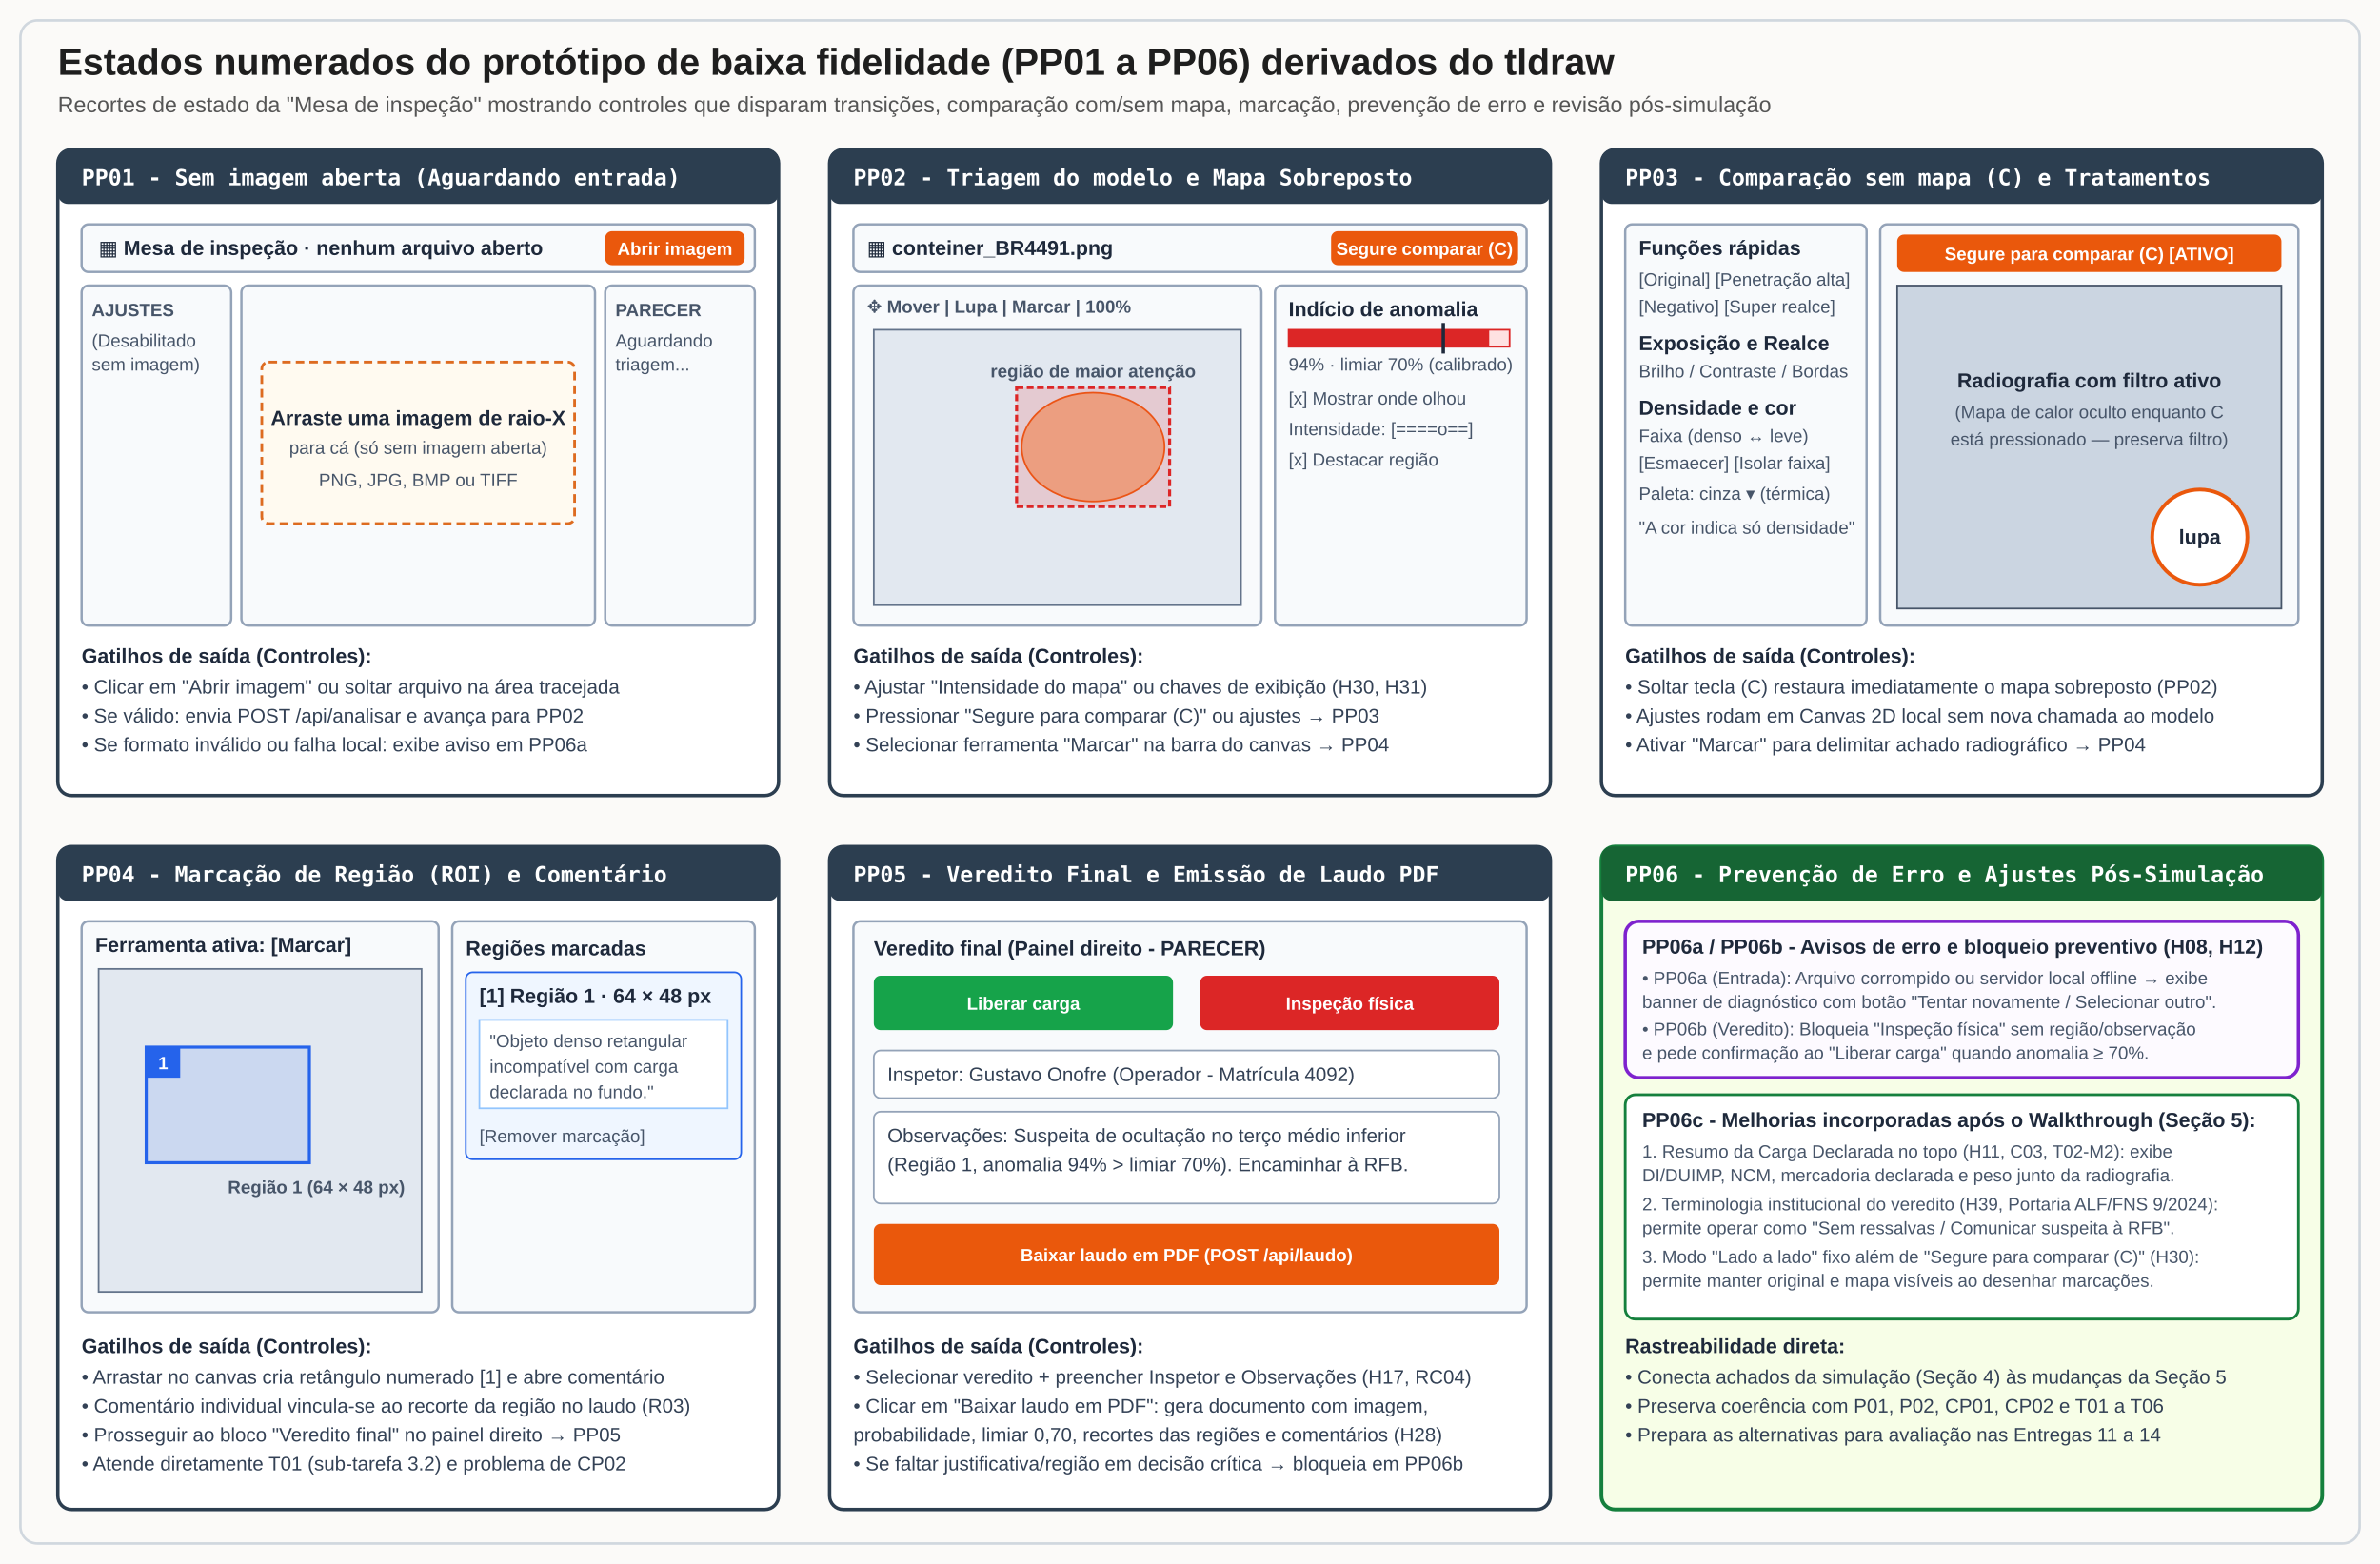
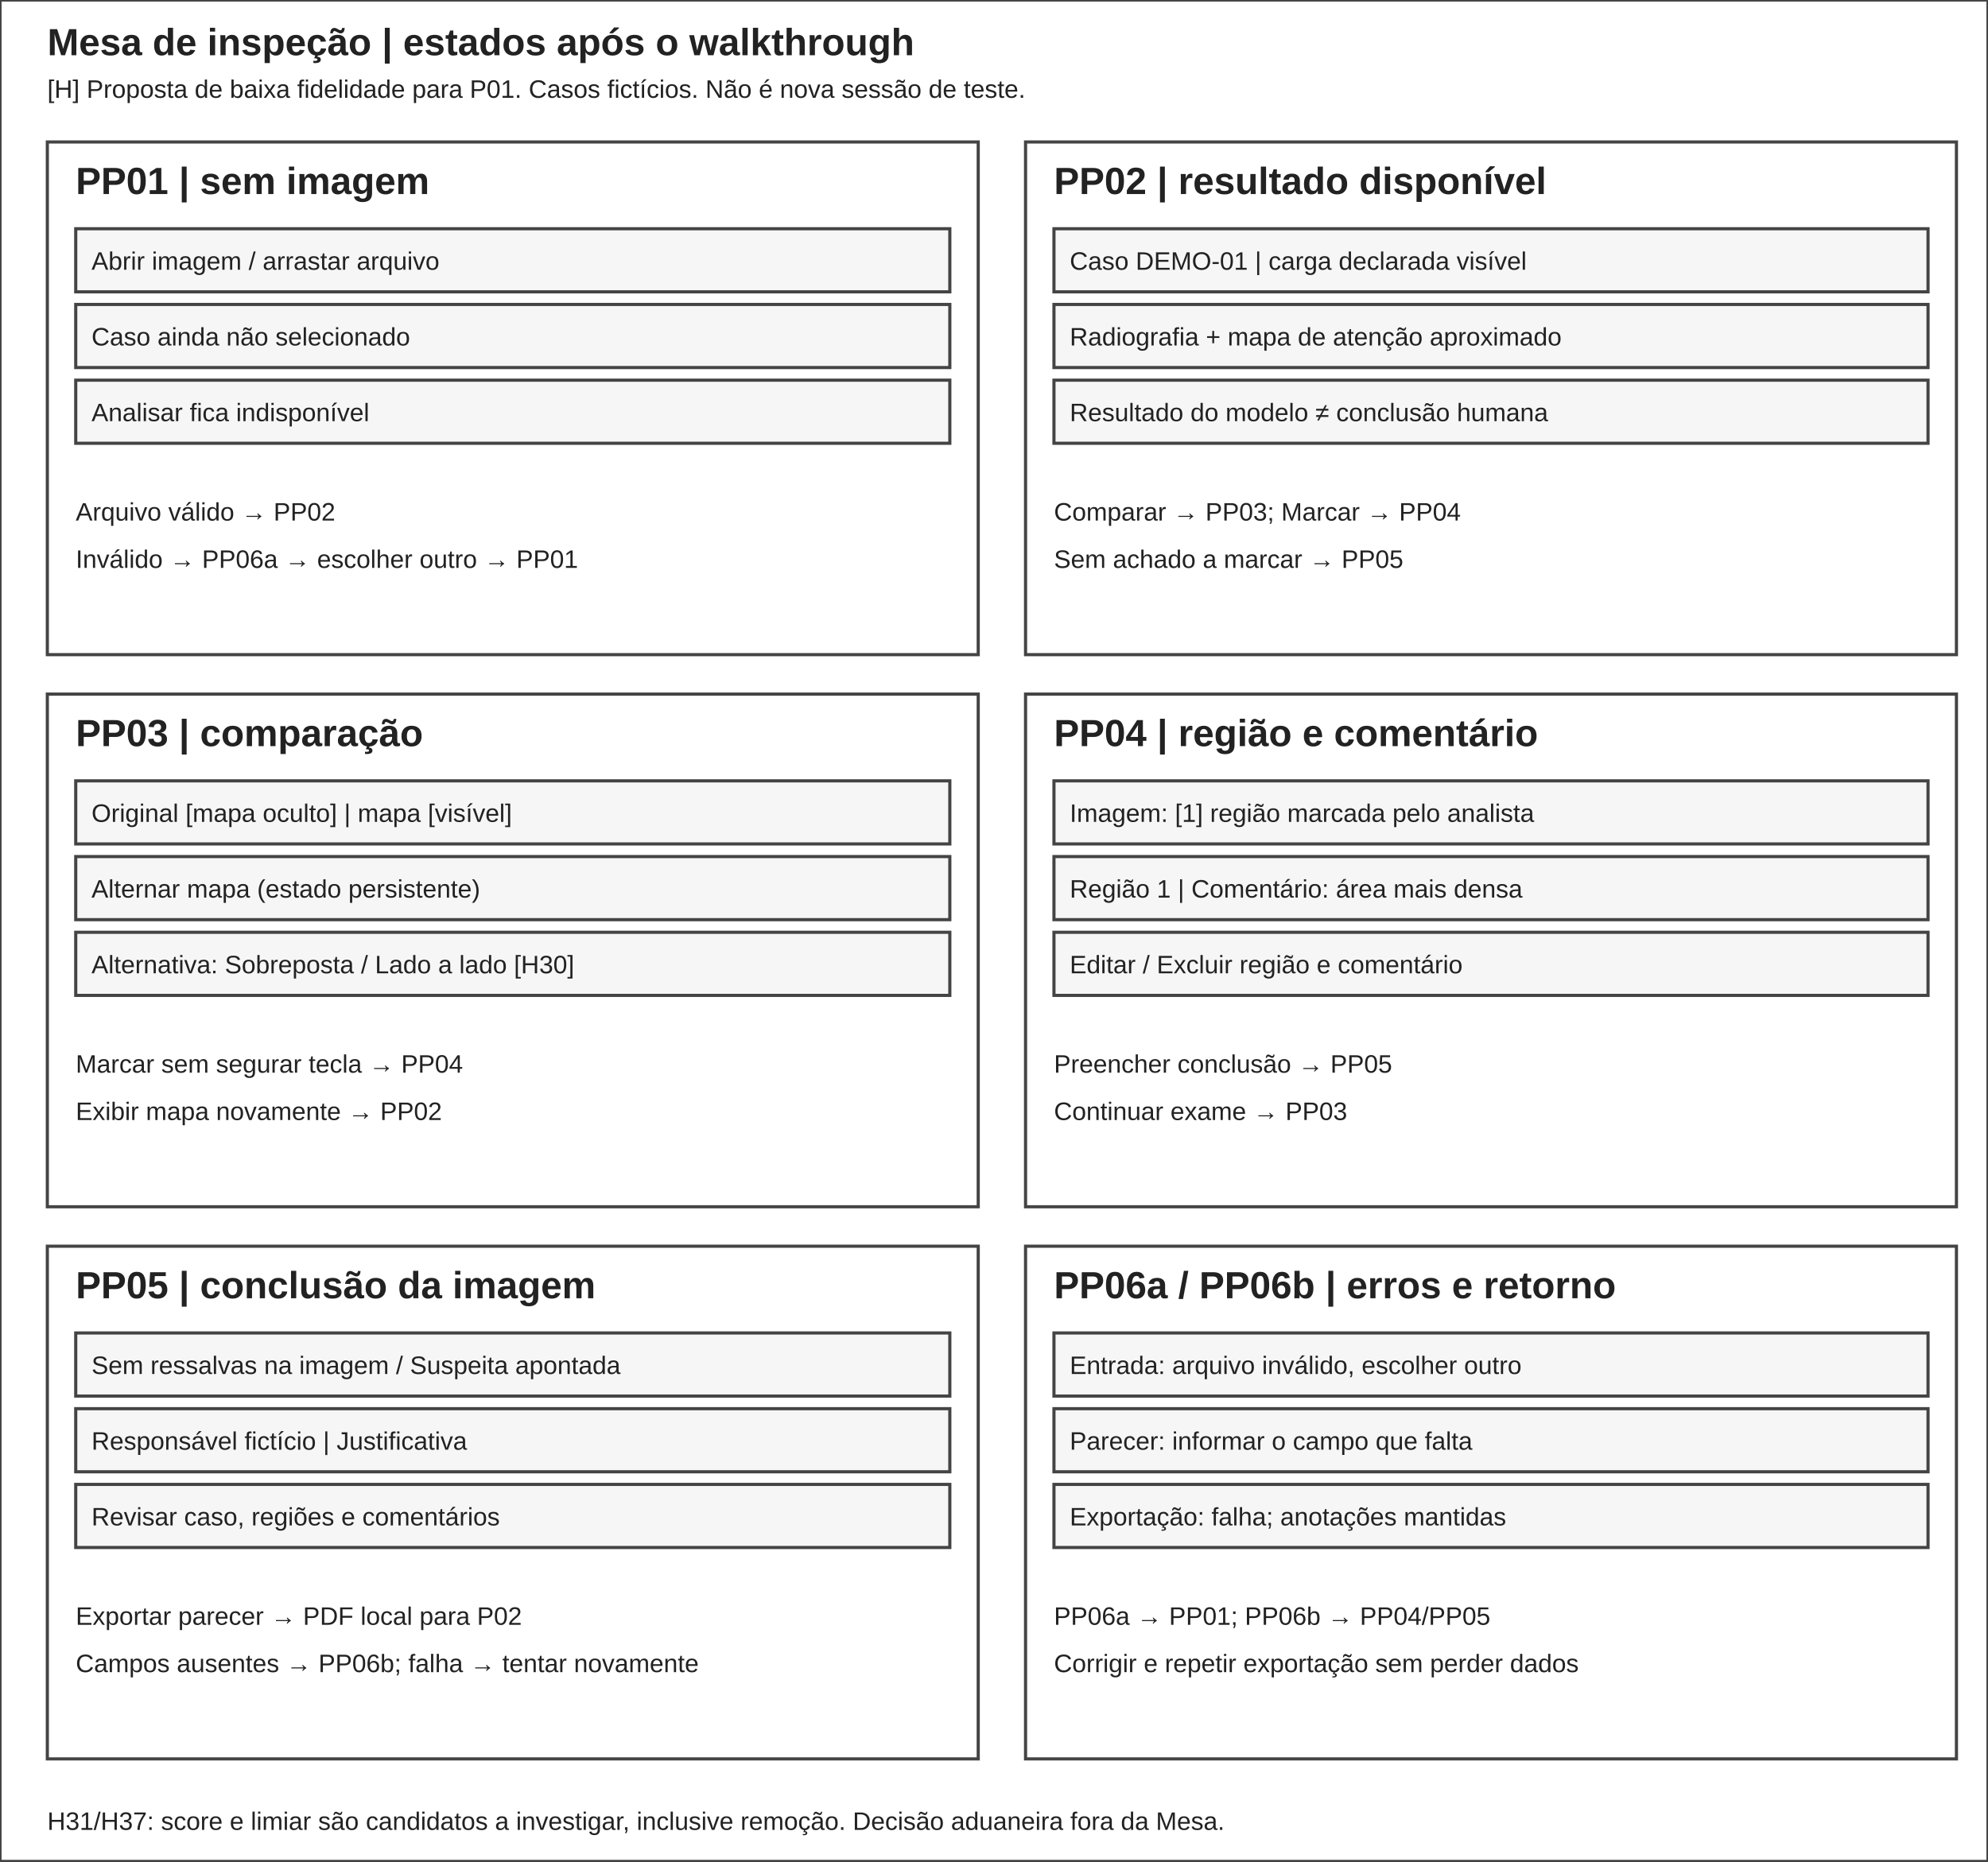
- <svg xmlns="http://www.w3.org/2000/svg" width="1400" height="920" viewBox="0 0 1400 920">
-   <defs>
-     <style>
-       .bg { fill: #fbfaf8; }
-       .header-title { font-family: 'Segoe UI', Arial, sans-serif; font-size: 22px; font-weight: 700; fill: #1e1e1e; }
-       .header-sub { font-family: 'Segoe UI', Arial, sans-serif; font-size: 13px; fill: #555555; }
-       .card { fill: #ffffff; stroke: #2c3e50; stroke-width: 2; rx: 8; }
-       .card-err { fill: #fdfaff; stroke: #7e22ce; stroke-width: 2; rx: 8; }
-       .card-rev { fill: #f7fee7; stroke: #15803d; stroke-width: 2.2; rx: 8; }
-       .card-head { fill: #2c3e50; rx: 6; }
-       .card-head-err { fill: #6b21a8; rx: 6; }
-       .card-head-rev { fill: #166534; rx: 6; }
-       .card-title { font-family: 'Consolas', monospace; font-size: 13px; font-weight: 700; fill: #ffffff; }
-       .lbl { font-family: 'Segoe UI', Arial, sans-serif; font-size: 12px; font-weight: 700; fill: #1e293b; }
-       .txt { font-family: 'Segoe UI', Arial, sans-serif; font-size: 11.5px; fill: #334155; }
-       .txt-sm { font-family: 'Segoe UI', Arial, sans-serif; font-size: 10.5px; fill: #475569; }
-       .wire-box { fill: #f8fafc; stroke: #94a3b8; stroke-width: 1.4; rx: 4; }
-       .wire-dash { fill: #fffaf0; stroke: #dd6b20; stroke-width: 1.6; stroke-dasharray: 5,3; rx: 4; }
-       .wire-roi-ai { fill: rgba(239,68,68,0.18); stroke: #dc2626; stroke-width: 1.8; stroke-dasharray: 4,2; }
-       .wire-roi-user { fill: rgba(37,99,235,0.12); stroke: #2563eb; stroke-width: 1.8; }
-       .btn-orange { fill: #ea580c; rx: 4; }
-       .btn-green { fill: #16a34a; rx: 4; }
-       .btn-red { fill: #dc2626; rx: 4; }
-       .btn-txt { font-family: 'Segoe UI', Arial, sans-serif; font-size: 10.5px; font-weight: 700; fill: #ffffff; text-anchor: middle; }
-     </style>
-   </defs>
-   <rect width="1400" height="920" class="bg" />
-   <rect x="12" y="12" width="1376" height="896" fill="none" stroke="#d0d7de" stroke-width="1.5" rx="10" />
-   <text x="34" y="44" class="header-title">Estados numerados do protótipo de baixa fidelidade (PP01 a PP06) derivados do tldraw</text>
-   <text x="34" y="66" class="header-sub">Recortes de estado da "Mesa de inspeção" mostrando controles que disparam transições, comparação com/sem mapa, marcação, prevenção de erro e revisão pós-simulação</text>
-   <g transform="translate(34, 88)">
-     <rect width="424" height="380" class="card" />
-     <rect x="0" y="0" width="424" height="32" class="card-head" />
-     <text x="14" y="21" class="card-title">PP01 - Sem imagem aberta (Aguardando entrada)</text>
-     <rect x="14" y="44" width="396" height="28" class="wire-box" />
-     <text x="24" y="62" class="lbl">▦ Mesa de inspeção · nenhum arquivo aberto</text>
-     <rect x="322" y="48" width="82" height="20" class="btn-orange" />
-     <text x="363" y="62" class="btn-txt">Abrir imagem</text>
-     <rect x="14" y="80" width="88" height="200" class="wire-box" />
-     <text x="20" y="98" class="txt-sm" font-weight="700">AJUSTES</text>
-     <text x="20" y="116" class="txt-sm" fill="#94a3b8">(Desabilitado</text>
-     <text x="20" y="130" class="txt-sm" fill="#94a3b8">sem imagem)</text>
-     <rect x="108" y="80" width="208" height="200" class="wire-box" />
-     <rect x="120" y="125" width="184" height="95" class="wire-dash" />
-     <text x="212" y="162" class="lbl" text-anchor="middle" fill="#c05621">Arraste uma imagem de raio-X</text>
-     <text x="212" y="179" class="txt-sm" text-anchor="middle" fill="#c05621">para cá (só sem imagem aberta)</text>
-     <text x="212" y="198" class="txt-sm" text-anchor="middle">PNG, JPG, BMP ou TIFF</text>
-     <rect x="322" y="80" width="88" height="200" class="wire-box" />
-     <text x="328" y="98" class="txt-sm" font-weight="700">PARECER</text>
-     <text x="328" y="116" class="txt-sm" fill="#94a3b8">Aguardando</text>
-     <text x="328" y="130" class="txt-sm" fill="#94a3b8">triagem...</text>
-     <text x="14" y="302" class="lbl">Gatilhos de saída (Controles):</text>
-     <text x="14" y="320" class="txt">• Clicar em "Abrir imagem" ou soltar arquivo na área tracejada</text>
-     <text x="14" y="337" class="txt">• Se válido: envia POST /api/analisar e avança para PP02</text>
-     <text x="14" y="354" class="txt">• Se formato inválido ou falha local: exibe aviso em PP06a</text>
-   </g>
-   <g transform="translate(488, 88)">
-     <rect width="424" height="380" class="card" />
-     <rect x="0" y="0" width="424" height="32" class="card-head" />
-     <text x="14" y="21" class="card-title">PP02 - Triagem do modelo e Mapa Sobreposto</text>
-     <rect x="14" y="44" width="396" height="28" class="wire-box" />
-     <text x="22" y="62" class="lbl">▦ conteiner_BR4491.png</text>
-     <rect x="295" y="48" width="110" height="20" class="btn-orange" />
-     <text x="350" y="62" class="btn-txt">Segure comparar (C)</text>
-     <rect x="14" y="80" width="240" height="200" class="wire-box" />
-     <text x="22" y="96" class="txt-sm" font-weight="700">✥ Mover | Lupa | Marcar | 100%</text>
-     <rect x="26" y="106" width="216" height="162" fill="#e2e8f0" stroke="#64748b" />
-     <ellipse cx="155" cy="175" rx="42" ry="32" fill="rgba(249,115,22,0.45)" stroke="#ea580c" />
-     <rect x="110" y="140" width="90" height="70" class="wire-roi-ai" />
-     <text x="155" y="134" class="txt-sm" text-anchor="middle" fill="#c2410c" font-weight="700">região de maior atenção</text>
-     <rect x="262" y="80" width="148" height="200" class="wire-box" />
-     <text x="270" y="98" class="lbl" fill="#dc2626">Indício de anomalia</text>
-     <rect x="270" y="106" width="130" height="10" fill="#fee2e2" stroke="#dc2626" />
-     <rect x="270" y="106" width="118" height="10" fill="#dc2626" />
-     <line x1="361" y1="102" x2="361" y2="120" stroke="#1e293b" stroke-width="2" />
-     <text x="270" y="130" class="txt-sm">94% · limiar 70% (calibrado)</text>
-     <text x="270" y="150" class="txt-sm">[x] Mostrar onde olhou</text>
-     <text x="270" y="168" class="txt-sm">Intensidade: [====o==]</text>
-     <text x="270" y="186" class="txt-sm">[x] Destacar região</text>
-     <text x="14" y="302" class="lbl">Gatilhos de saída (Controles):</text>
-     <text x="14" y="320" class="txt">• Ajustar "Intensidade do mapa" ou chaves de exibição (H30, H31)</text>
-     <text x="14" y="337" class="txt">• Pressionar "Segure para comparar (C)" ou ajustes → PP03</text>
-     <text x="14" y="354" class="txt">• Selecionar ferramenta "Marcar" na barra do canvas → PP04</text>
-   </g>
-   <g transform="translate(942, 88)">
-     <rect width="424" height="380" class="card" />
-     <rect x="0" y="0" width="424" height="32" class="card-head" />
-     <text x="14" y="21" class="card-title">PP03 - Comparação sem mapa (C) e Tratamentos</text>
-     <rect x="14" y="44" width="142" height="236" class="wire-box" />
-     <text x="22" y="62" class="lbl" fill="#ea580c">Funções rápidas</text>
-     <text x="22" y="80" class="txt-sm">[Original] [Penetração alta]</text>
-     <text x="22" y="96" class="txt-sm">[Negativo] [Super realce]</text>
-     <text x="22" y="118" class="lbl" fill="#ea580c">Exposição e Realce</text>
-     <text x="22" y="134" class="txt-sm">Brilho / Contraste / Bordas</text>
-     <text x="22" y="156" class="lbl" fill="#ea580c">Densidade e cor</text>
-     <text x="22" y="172" class="txt-sm">Faixa (denso ↔ leve)</text>
-     <text x="22" y="188" class="txt-sm">[Esmaecer] [Isolar faixa]</text>
-     <text x="22" y="206" class="txt-sm">Paleta: cinza ▾ (térmica)</text>
-     <text x="22" y="226" class="txt-sm" fill="#64748b">"A cor indica só densidade"</text>
-     <rect x="164" y="44" width="246" height="236" class="wire-box" />
-     <rect x="174" y="50" width="226" height="22" class="btn-orange" />
-     <text x="287" y="65" class="btn-txt">Segure para comparar (C) [ATIVO]</text>
-     <rect x="174" y="80" width="226" height="190" fill="#cbd5e1" stroke="#475569" />
-     <text x="287" y="140" class="lbl" text-anchor="middle" fill="#1e293b">Radiografia com filtro ativo</text>
-     <text x="287" y="158" class="txt-sm" text-anchor="middle" fill="#334155">(Mapa de calor oculto enquanto C</text>
-     <text x="287" y="174" class="txt-sm" text-anchor="middle" fill="#334155">está pressionado — preserva filtro)</text>
-     <circle cx="352" cy="228" r="28" fill="#ffffff" stroke="#ea580c" stroke-width="2.2" />
-     <text x="352" y="232" class="lbl" text-anchor="middle" fill="#ea580c">lupa</text>
-     <text x="14" y="302" class="lbl">Gatilhos de saída (Controles):</text>
-     <text x="14" y="320" class="txt">• Soltar tecla (C) restaura imediatamente o mapa sobreposto (PP02)</text>
-     <text x="14" y="337" class="txt">• Ajustes rodam em Canvas 2D local sem nova chamada ao modelo</text>
-     <text x="14" y="354" class="txt">• Ativar "Marcar" para delimitar achado radiográfico → PP04</text>
-   </g>
-   <g transform="translate(34, 498)">
-     <rect width="424" height="390" class="card" />
-     <rect x="0" y="0" width="424" height="32" class="card-head" />
-     <text x="14" y="21" class="card-title">PP04 - Marcação de Região (ROI) e Comentário</text>
-     <rect x="14" y="44" width="210" height="230" class="wire-box" />
-     <text x="22" y="62" class="lbl" fill="#2563eb">Ferramenta ativa: [Marcar]</text>
-     <rect x="24" y="72" width="190" height="190" fill="#e2e8f0" stroke="#64748b" />
-     <rect x="52" y="118" width="96" height="68" class="wire-roi-user" />
-     <rect x="52" y="118" width="20" height="18" fill="#2563eb" />
-     <text x="62" y="131" class="btn-txt">1</text>
-     <text x="100" y="204" class="txt-sm" fill="#1d4ed8" font-weight="700">Região 1 (64 × 48 px)</text>
-     <rect x="232" y="44" width="178" height="230" class="wire-box" />
-     <text x="240" y="64" class="lbl" fill="#ea580c">Regiões marcadas</text>
-     <rect x="240" y="74" width="162" height="110" fill="#eff6ff" stroke="#2563eb" rx="4" />
-     <text x="248" y="92" class="lbl" fill="#1d4ed8">[1] Região 1 · 64 × 48 px</text>
-     <rect x="248" y="102" width="146" height="52" fill="#ffffff" stroke="#93c5fd" />
-     <text x="254" y="118" class="txt-sm">"Objeto denso retangular</text>
-     <text x="254" y="133" class="txt-sm">incompatível com carga</text>
-     <text x="254" y="148" class="txt-sm">declarada no fundo."</text>
-     <text x="248" y="174" class="txt-sm" fill="#dc2626">[Remover marcação]</text>
-     <text x="14" y="298" class="lbl">Gatilhos de saída (Controles):</text>
-     <text x="14" y="316" class="txt">• Arrastar no canvas cria retângulo numerado [1] e abre comentário</text>
-     <text x="14" y="333" class="txt">• Comentário individual vincula-se ao recorte da região no laudo (R03)</text>
-     <text x="14" y="350" class="txt">• Prosseguir ao bloco "Veredito final" no painel direito → PP05</text>
-     <text x="14" y="367" class="txt">• Atende diretamente T01 (sub-tarefa 3.2) e problema de CP02</text>
-   </g>
-   <g transform="translate(488, 498)">
-     <rect width="424" height="390" class="card" />
-     <rect x="0" y="0" width="424" height="32" class="card-head" />
-     <text x="14" y="21" class="card-title">PP05 - Veredito Final e Emissão de Laudo PDF</text>
-     <rect x="14" y="44" width="396" height="230" class="wire-box" />
-     <text x="26" y="64" class="lbl" fill="#ea580c">Veredito final (Painel direito - PARECER)</text>
-     <rect x="26" y="76" width="176" height="32" class="btn-green" />
-     <text x="114" y="96" class="btn-txt">Liberar carga</text>
-     <rect x="218" y="76" width="176" height="32" class="btn-red" />
-     <text x="306" y="96" class="btn-txt">Inspeção física</text>
-     <rect x="26" y="120" width="368" height="28" fill="#ffffff" stroke="#94a3b8" rx="4" />
-     <text x="34" y="138" class="txt">Inspetor: Gustavo Onofre (Operador - Matrícula 4092)</text>
-     <rect x="26" y="156" width="368" height="54" fill="#ffffff" stroke="#94a3b8" rx="4" />
-     <text x="34" y="174" class="txt">Observações: Suspeita de ocultação no terço médio inferior</text>
-     <text x="34" y="191" class="txt">(Região 1, anomalia 94% &gt; limiar 70%). Encaminhar à RFB.</text>
-     <rect x="26" y="222" width="368" height="36" class="btn-orange" />
-     <text x="210" y="244" class="btn-txt">Baixar laudo em PDF (POST /api/laudo)</text>
-     <text x="14" y="298" class="lbl">Gatilhos de saída (Controles):</text>
-     <text x="14" y="316" class="txt">• Selecionar veredito + preencher Inspetor e Observações (H17, RC04)</text>
-     <text x="14" y="333" class="txt">• Clicar em "Baixar laudo em PDF": gera documento com imagem,</text>
-     <text x="14" y="350" class="txt">  probabilidade, limiar 0,70, recortes das regiões e comentários (H28)</text>
-     <text x="14" y="367" class="txt">• Se faltar justificativa/região em decisão crítica → bloqueia em PP06b</text>
-   </g>
-   <g transform="translate(942, 498)">
-     <rect width="424" height="390" class="card-rev" />
-     <rect x="0" y="0" width="424" height="32" class="card-head-rev" />
-     <text x="14" y="21" class="card-title">PP06 - Prevenção de Erro e Ajustes Pós-Simulação</text>
-     <rect x="14" y="44" width="396" height="92" class="card-err" />
-     <text x="24" y="63" class="lbl" fill="#6b21a8">PP06a / PP06b - Avisos de erro e bloqueio preventivo (H08, H12)</text>
-     <text x="24" y="81" class="txt-sm">• PP06a (Entrada): Arquivo corrompido ou servidor local offline → exibe</text>
-     <text x="24" y="95" class="txt-sm">  banner de diagnóstico com botão "Tentar novamente / Selecionar outro".</text>
-     <text x="24" y="111" class="txt-sm">• PP06b (Veredito): Bloqueia "Inspeção física" sem região/observação</text>
-     <text x="24" y="125" class="txt-sm">  e pede confirmação ao "Liberar carga" quando anomalia ≥ 70%.</text>
-     <rect x="14" y="146" width="396" height="132" fill="#ffffff" stroke="#15803d" stroke-width="1.6" rx="6" />
-     <text x="24" y="165" class="lbl" fill="#166534">PP06c - Melhorias incorporadas após o Walkthrough (Seção 5):</text>
-     <text x="24" y="183" class="txt-sm">1. Resumo da Carga Declarada no topo (H11, C03, T02-M2): exibe</text>
-     <text x="24" y="197" class="txt-sm">   DI/DUIMP, NCM, mercadoria declarada e peso junto da radiografia.</text>
-     <text x="24" y="214" class="txt-sm">2. Terminologia institucional do veredito (H39, Portaria ALF/FNS 9/2024):</text>
-     <text x="24" y="228" class="txt-sm">   permite operar como "Sem ressalvas / Comunicar suspeita à RFB".</text>
-     <text x="24" y="245" class="txt-sm">3. Modo "Lado a lado" fixo além de "Segure para comparar (C)" (H30):</text>
-     <text x="24" y="259" class="txt-sm">   permite manter original e mapa visíveis ao desenhar marcações.</text>
-     <text x="14" y="298" class="lbl">Rastreabilidade direta:</text>
-     <text x="14" y="316" class="txt">• Conecta achados da simulação (Seção 4) às mudanças da Seção 5</text>
-     <text x="14" y="333" class="txt">• Preserva coerência com P01, P02, CP01, CP02 e T01 a T06</text>
-     <text x="14" y="350" class="txt">• Prepara as alternativas para avaliação nas Entregas 11 a 14</text>
-   </g>
+ <svg xmlns="http://www.w3.org/2000/svg" width="1260" height="1180" viewBox="0 0 1260 1180" role="img" aria-labelledby="title">
+   <style>text{font-family:Arial,sans-serif;font-size:18px;fill:#222}.title{font-size:24px;font-weight:bold}.small{font-size:16px}rect,line,path{stroke:#444;stroke-width:2;fill:white}.box{fill:#f6f6f6}.dash{stroke-dasharray:6 4}.mark{stroke:#222;stroke-width:3;fill:none}</style>
+   <rect width="1260" height="1180" fill="white" stroke="none" />
+   <text x="30" y="35" class="title">Mesa de inspeção | estados após o walkthrough</text>
+   <text x="30" y="62" class="small">[H] Proposta de baixa fidelidade para P01. Casos fictícios. Não é nova sessão de teste.</text>
+   <rect x="30" y="90" width="590" height="325" class="" />
+   <text x="48" y="123" class="title">PP01 | sem imagem</text>
+   <rect x="48" y="145" width="554" height="40" class="box" />
+   <text x="58" y="171" class="small">Abrir imagem / arrastar arquivo</text>
+   <rect x="48" y="193" width="554" height="40" class="box" />
+   <text x="58" y="219" class="small">Caso ainda não selecionado</text>
+   <rect x="48" y="241" width="554" height="40" class="box" />
+   <text x="58" y="267" class="small">Analisar fica indisponível</text>
+   <text x="48" y="330" class="small">Arquivo válido → PP02</text>
+   <text x="48" y="360" class="small">Inválido → PP06a → escolher outro → PP01</text>
+   <rect x="650" y="90" width="590" height="325" class="" />
+   <text x="668" y="123" class="title">PP02 | resultado disponível</text>
+   <rect x="668" y="145" width="554" height="40" class="box" />
+   <text x="678" y="171" class="small">Caso DEMO-01 | carga declarada visível</text>
+   <rect x="668" y="193" width="554" height="40" class="box" />
+   <text x="678" y="219" class="small">Radiografia + mapa de atenção aproximado</text>
+   <rect x="668" y="241" width="554" height="40" class="box" />
+   <text x="678" y="267" class="small">Resultado do modelo ≠ conclusão humana</text>
+   <text x="668" y="330" class="small">Comparar → PP03; Marcar → PP04</text>
+   <text x="668" y="360" class="small">Sem achado a marcar → PP05</text>
+   <rect x="30" y="440" width="590" height="325" class="" />
+   <text x="48" y="473" class="title">PP03 | comparação</text>
+   <rect x="48" y="495" width="554" height="40" class="box" />
+   <text x="58" y="521" class="small">Original [mapa oculto] | mapa [visível]</text>
+   <rect x="48" y="543" width="554" height="40" class="box" />
+   <text x="58" y="569" class="small">Alternar mapa (estado persistente)</text>
+   <rect x="48" y="591" width="554" height="40" class="box" />
+   <text x="58" y="617" class="small">Alternativa: Sobreposta / Lado a lado [H30]</text>
+   <text x="48" y="680" class="small">Marcar sem segurar tecla → PP04</text>
+   <text x="48" y="710" class="small">Exibir mapa novamente → PP02</text>
+   <rect x="650" y="440" width="590" height="325" class="" />
+   <text x="668" y="473" class="title">PP04 | região e comentário</text>
+   <rect x="668" y="495" width="554" height="40" class="box" />
+   <text x="678" y="521" class="small">Imagem: [1] região marcada pelo analista</text>
+   <rect x="668" y="543" width="554" height="40" class="box" />
+   <text x="678" y="569" class="small">Região 1 | Comentário: área mais densa</text>
+   <rect x="668" y="591" width="554" height="40" class="box" />
+   <text x="678" y="617" class="small">Editar / Excluir região e comentário</text>
+   <text x="668" y="680" class="small">Preencher conclusão → PP05</text>
+   <text x="668" y="710" class="small">Continuar exame → PP03</text>
+   <rect x="30" y="790" width="590" height="325" class="" />
+   <text x="48" y="823" class="title">PP05 | conclusão da imagem</text>
+   <rect x="48" y="845" width="554" height="40" class="box" />
+   <text x="58" y="871" class="small">Sem ressalvas na imagem / Suspeita apontada</text>
+   <rect x="48" y="893" width="554" height="40" class="box" />
+   <text x="58" y="919" class="small">Responsável fictício | Justificativa</text>
+   <rect x="48" y="941" width="554" height="40" class="box" />
+   <text x="58" y="967" class="small">Revisar caso, regiões e comentários</text>
+   <text x="48" y="1030" class="small">Exportar parecer → PDF local para P02</text>
+   <text x="48" y="1060" class="small">Campos ausentes → PP06b; falha → tentar novamente</text>
+   <rect x="650" y="790" width="590" height="325" class="" />
+   <text x="668" y="823" class="title">PP06a / PP06b | erros e retorno</text>
+   <rect x="668" y="845" width="554" height="40" class="box" />
+   <text x="678" y="871" class="small">Entrada: arquivo inválido, escolher outro</text>
+   <rect x="668" y="893" width="554" height="40" class="box" />
+   <text x="678" y="919" class="small">Parecer: informar o campo que falta</text>
+   <rect x="668" y="941" width="554" height="40" class="box" />
+   <text x="678" y="967" class="small">Exportação: falha; anotações mantidas</text>
+   <text x="668" y="1030" class="small">PP06a → PP01; PP06b → PP04/PP05</text>
+   <text x="668" y="1060" class="small">Corrigir e repetir exportação sem perder dados</text>
+   <text x="30" y="1160" class="small">H31/H37: score e limiar são candidatos a investigar, inclusive remoção. Decisão aduaneira fora da Mesa.</text>
</svg>
